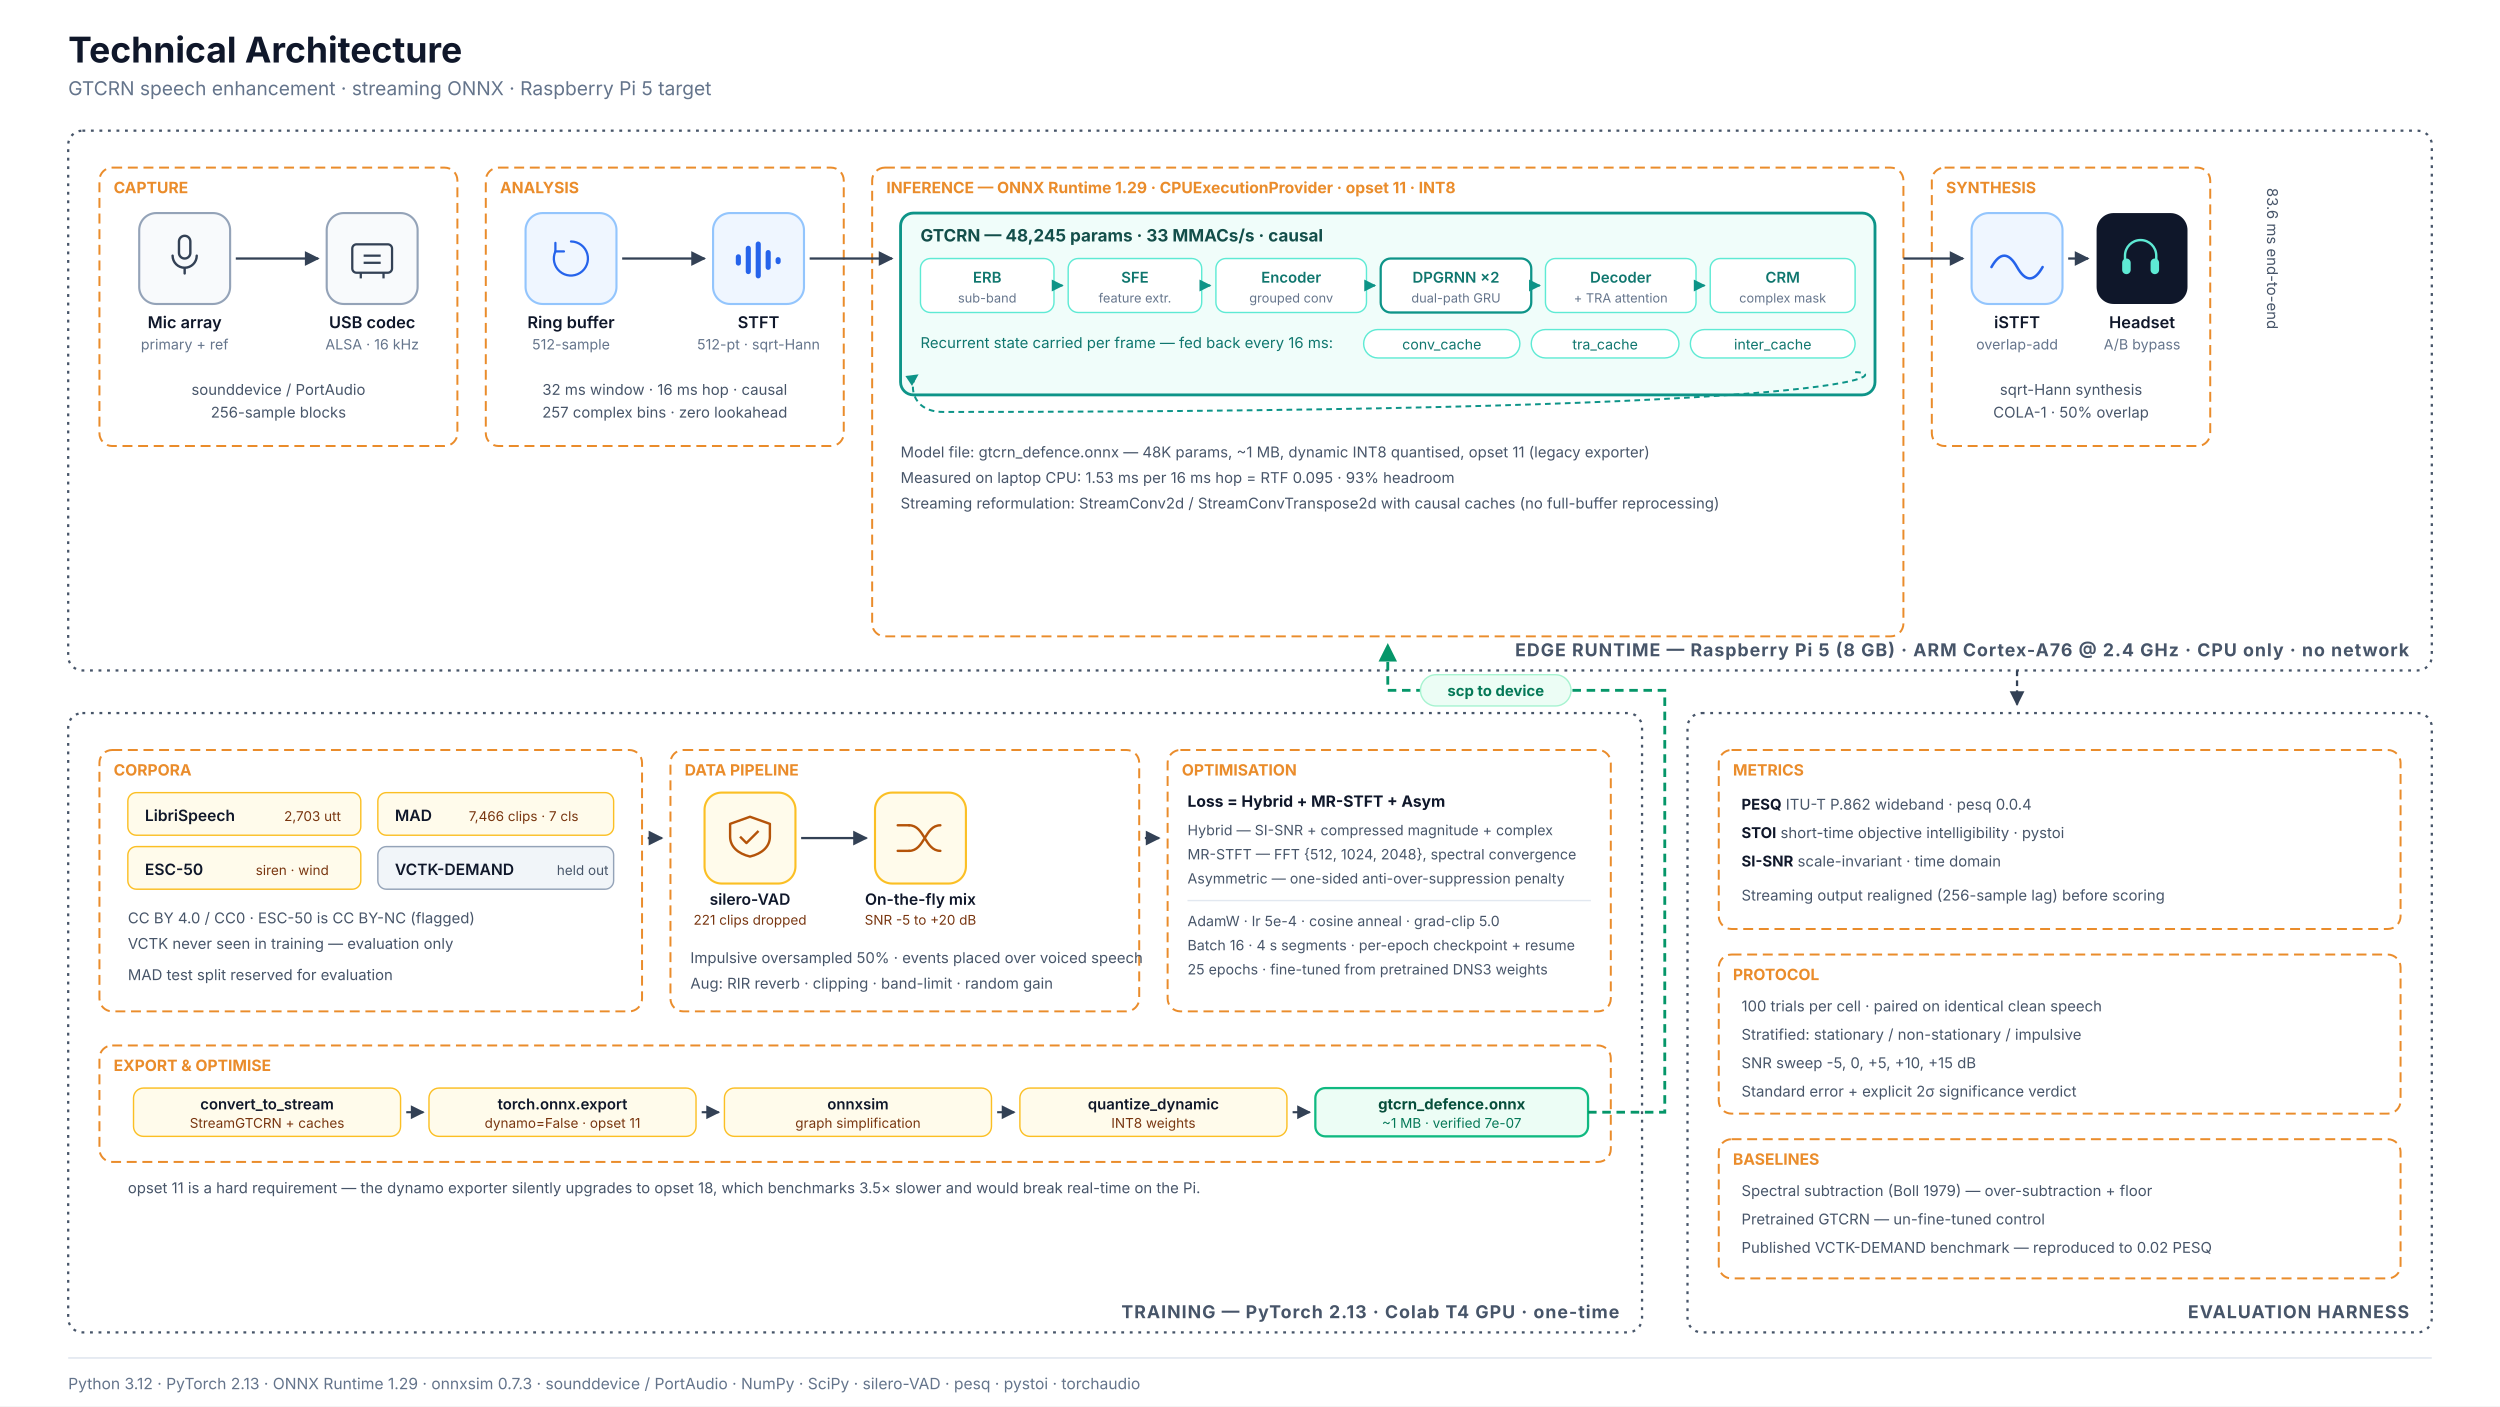
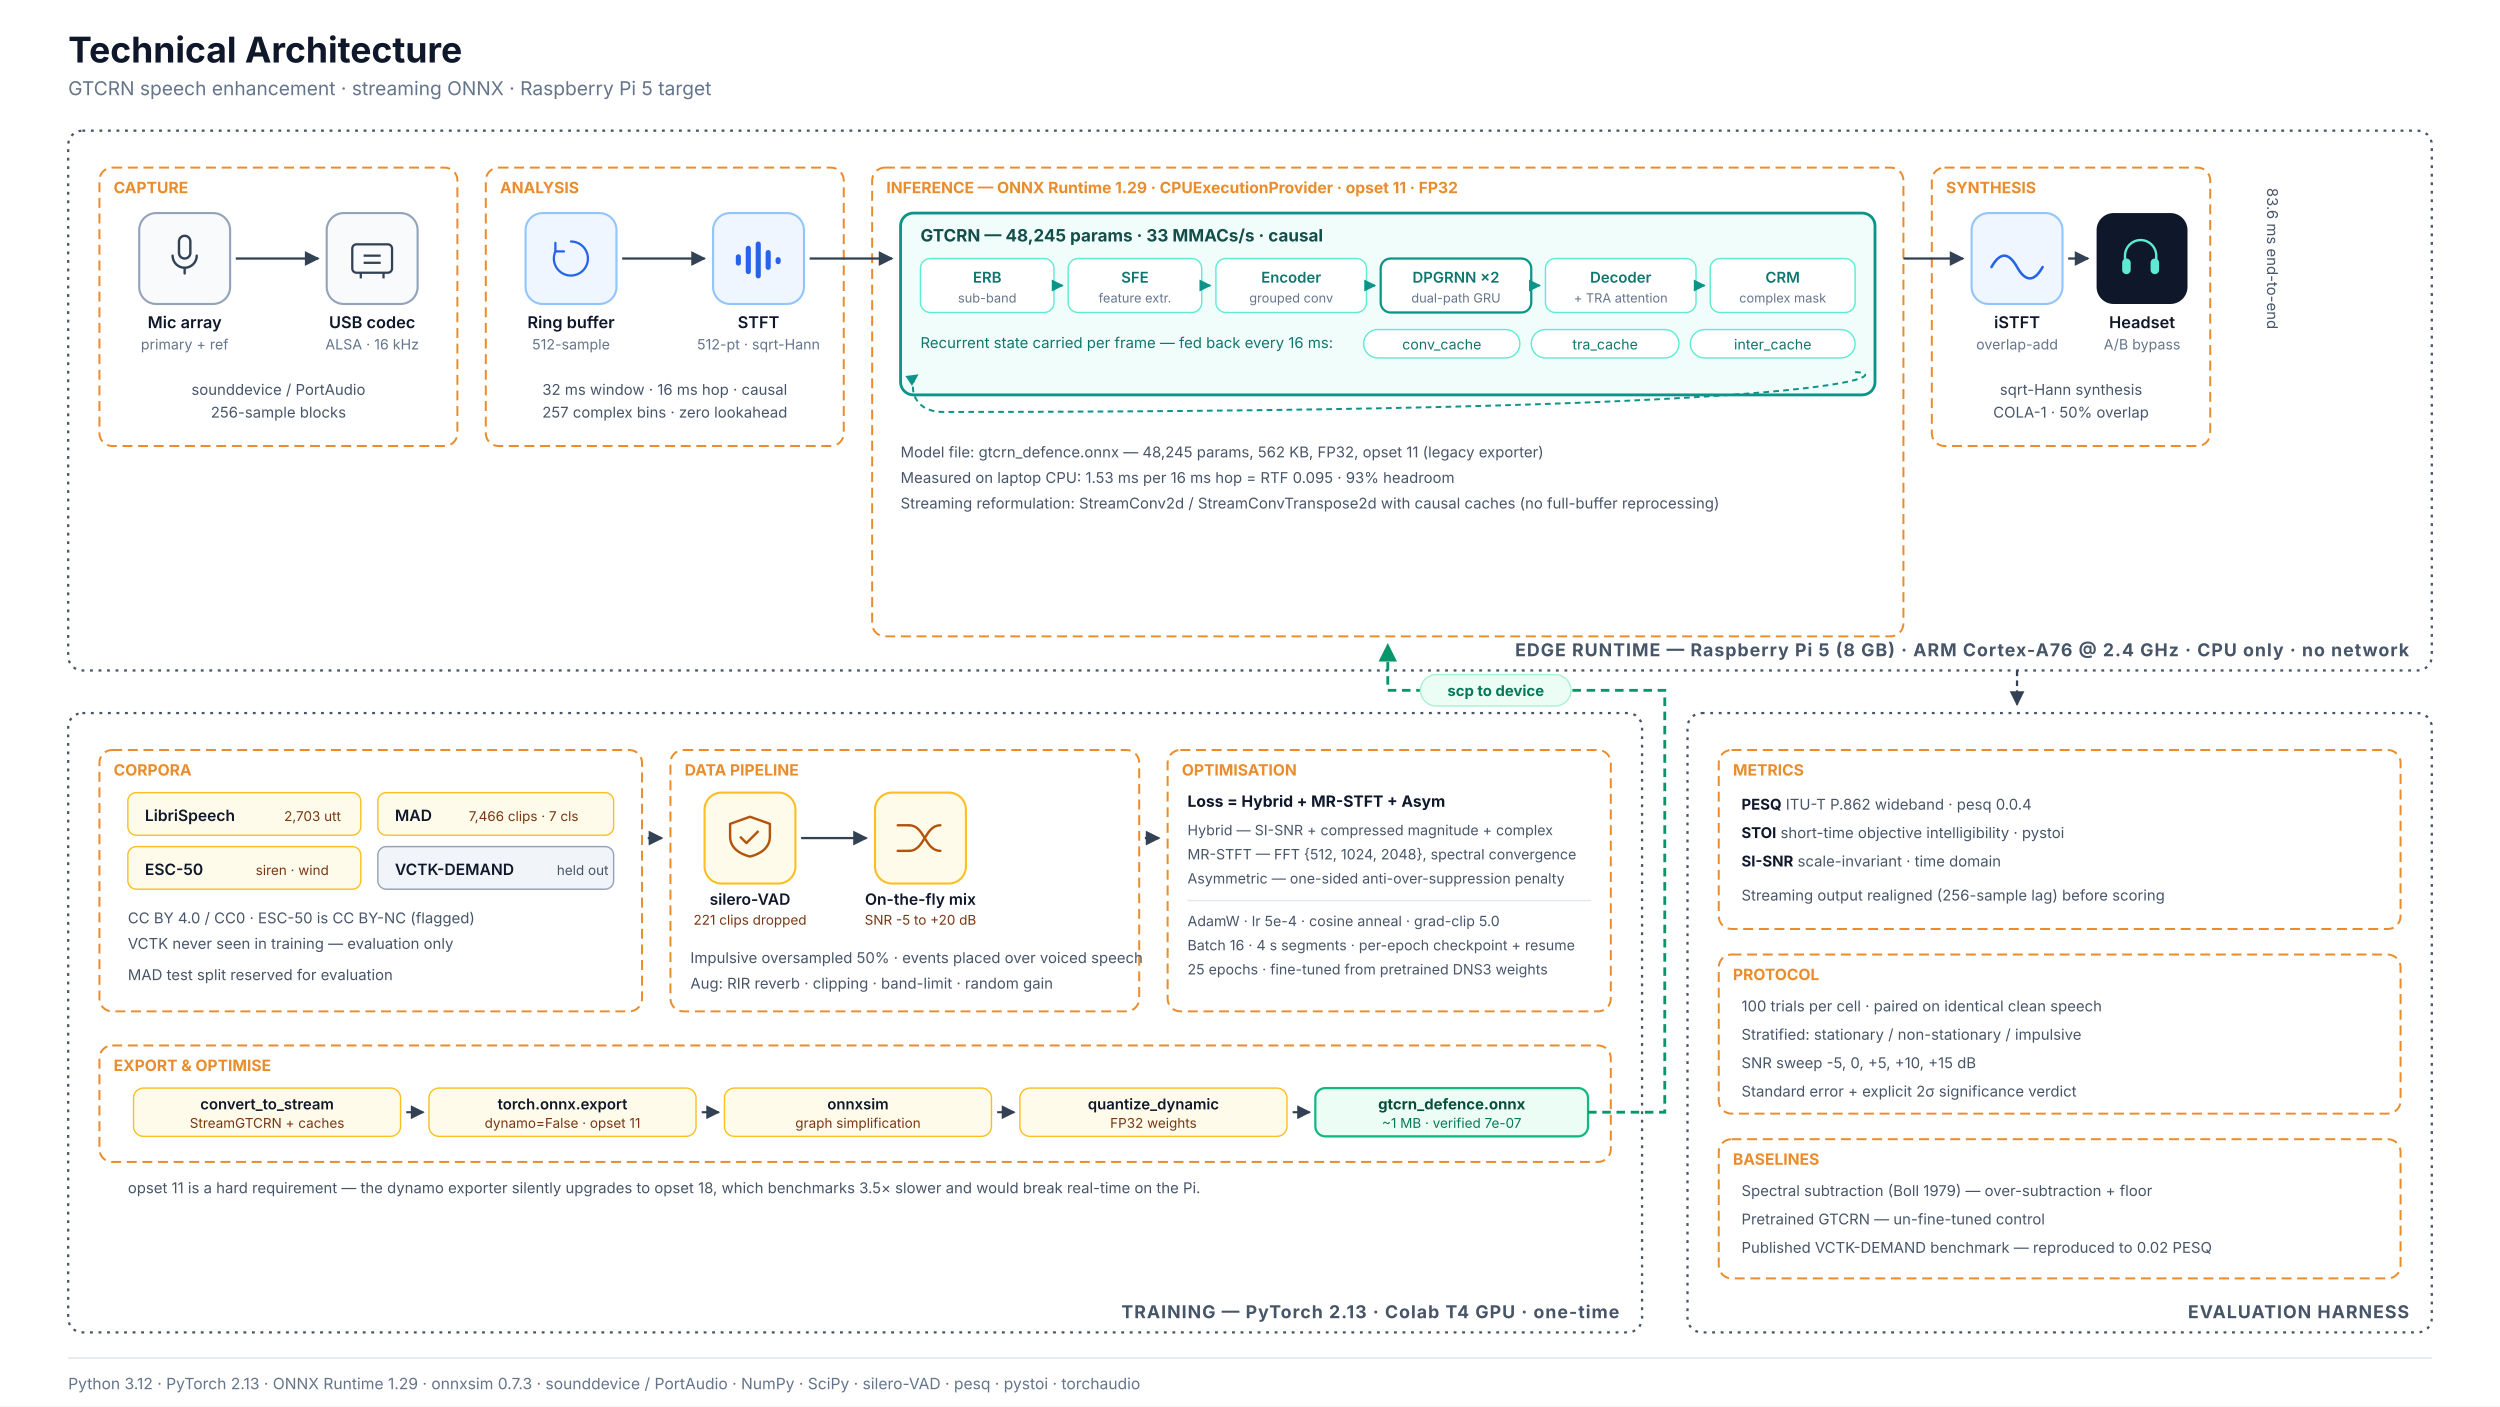
<svg xmlns="http://www.w3.org/2000/svg" viewBox="0 0 1760 990" width="1760" height="990" font-family="Inter, Segoe UI, Helvetica Neue, Arial, sans-serif">
  <defs>
    <marker id="a" viewBox="0 0 10 10" refX="9" refY="5" markerWidth="6.5" markerHeight="6.5" orient="auto-start-reverse">
      <path d="M0 0 L10 5 L0 10 z" fill="#334155" />
    </marker>
    <marker id="at" viewBox="0 0 10 10" refX="9" refY="5" markerWidth="6" markerHeight="6" orient="auto-start-reverse">
      <path d="M0 0 L10 5 L0 10 z" fill="#0D9488" />
    </marker>
    <marker id="ag" viewBox="0 0 10 10" refX="9" refY="5" markerWidth="6.5" markerHeight="6.5" orient="auto-start-reverse">
      <path d="M0 0 L10 5 L0 10 z" fill="#059669" />
    </marker>
  </defs>
  <rect width="1760" height="990" fill="#FFFFFF" />
  <text x="48" y="44" font-size="25" font-weight="700" fill="#0F172A">Technical Architecture</text>
  <text x="48" y="67" font-size="13.5" fill="#64748B">GTCRN speech enhancement · streaming ONNX · Raspberry Pi 5 target</text>
  <rect x="48" y="92" width="1664" height="380" rx="10" fill="none" stroke="#475569" stroke-width="1.6" stroke-dasharray="2 4" />
  <text x="1696" y="462" text-anchor="end" font-size="12.5" font-weight="700" fill="#475569" letter-spacing="0.7">EDGE RUNTIME — Raspberry Pi 5 (8 GB) · ARM Cortex-A76 @ 2.4 GHz · CPU only · no network</text>
  <rect x="70" y="118" width="252" height="196" rx="9" fill="none" stroke="#EA8C2B" stroke-width="1.4" stroke-dasharray="7 4" />
  <text x="80" y="136" font-size="11" font-weight="700" fill="#EA8C2B">CAPTURE</text>
  <rect x="98" y="150" width="64" height="64" rx="12" fill="#F8FAFC" stroke="#94A3B8" stroke-width="1.5" />
  <g transform="translate(118,168)" stroke="#334155" stroke-width="1.7" fill="none" stroke-linecap="round">
    <path d="M8 2 a4 4 0 0 1 8 0 v8 a4 4 0 0 1-8 0 z M3.5 12 a8.5 8.5 0 0 0 17 0 M12 20.5 v4" />
  </g>
  <text x="130" y="231" text-anchor="middle" font-size="11.5" font-weight="600" fill="#0F172A">Mic array</text>
  <text x="130" y="246" text-anchor="middle" font-size="10" fill="#64748B">primary + ref</text>
  <rect x="230" y="150" width="64" height="64" rx="12" fill="#F8FAFC" stroke="#94A3B8" stroke-width="1.5" />
  <g transform="translate(248,168)" stroke="#334155" stroke-width="1.6" fill="none" stroke-linejoin="round">
    <rect x="0" y="4" width="28" height="20" rx="3" />
    <path d="M6 24 v4 M22 24 v4 M8 12 h12 M8 17 h12" />
  </g>
  <text x="262" y="231" text-anchor="middle" font-size="11.5" font-weight="600" fill="#0F172A">USB codec</text>
  <text x="262" y="246" text-anchor="middle" font-size="10" fill="#64748B">ALSA · 16 kHz</text>
  <text x="196" y="278" text-anchor="middle" font-size="10.5" fill="#475569">sounddevice / PortAudio</text>
  <text x="196" y="294" text-anchor="middle" font-size="10.5" fill="#475569">256-sample blocks</text>
  <line x1="166" y1="182" x2="224" y2="182" stroke="#334155" stroke-width="1.6" marker-end="url(#a)" />
  <rect x="342" y="118" width="252" height="196" rx="9" fill="none" stroke="#EA8C2B" stroke-width="1.4" stroke-dasharray="7 4" />
  <text x="352" y="136" font-size="11" font-weight="700" fill="#EA8C2B">ANALYSIS</text>
  <rect x="370" y="150" width="64" height="64" rx="12" fill="#EFF6FF" stroke="#93C5FD" stroke-width="1.5" />
  <g transform="translate(388,168)" stroke="#2563EB" stroke-width="1.6" fill="none" stroke-linecap="round">
    <path d="M14 2 a12 12 0 1 1-11 7" />
    <path d="M3 3 v6 h6" />
  </g>
  <text x="402" y="231" text-anchor="middle" font-size="11.5" font-weight="600" fill="#0F172A">Ring buffer</text>
  <text x="402" y="246" text-anchor="middle" font-size="10" fill="#64748B">512-sample</text>
  <rect x="502" y="150" width="64" height="64" rx="12" fill="#EFF6FF" stroke="#93C5FD" stroke-width="1.5" />
  <g transform="translate(518,170)">
    <rect x="0" y="9" width="3.6" height="8" rx="1.8" fill="#2563EB" />
    <rect x="7" y="3" width="3.6" height="20" rx="1.8" fill="#2563EB" />
    <rect x="14" y="0" width="3.6" height="26" rx="1.8" fill="#2563EB" />
    <rect x="21" y="6" width="3.6" height="14" rx="1.8" fill="#2563EB" />
    <rect x="28" y="11" width="3.6" height="5" rx="1.8" fill="#2563EB" />
  </g>
  <text x="534" y="231" text-anchor="middle" font-size="11.5" font-weight="600" fill="#0F172A">STFT</text>
  <text x="534" y="246" text-anchor="middle" font-size="10" fill="#64748B">512-pt · sqrt-Hann</text>
  <text x="468" y="278" text-anchor="middle" font-size="10.5" fill="#475569">32 ms window · 16 ms hop · causal</text>
  <text x="468" y="294" text-anchor="middle" font-size="10.5" fill="#475569">257 complex bins · zero lookahead</text>
  <line x1="438" y1="182" x2="496" y2="182" stroke="#334155" stroke-width="1.6" marker-end="url(#a)" />
  <rect x="614" y="118" width="726" height="330" rx="9" fill="none" stroke="#EA8C2B" stroke-width="1.4" stroke-dasharray="7 4" />
-   <text x="624" y="136" font-size="11" font-weight="700" fill="#EA8C2B">INFERENCE — ONNX Runtime 1.29 · CPUExecutionProvider · opset 11 · INT8</text>
+   <text x="624" y="136" font-size="11" font-weight="700" fill="#EA8C2B">INFERENCE — ONNX Runtime 1.29 · CPUExecutionProvider · opset 11 · FP32</text>
  <rect x="634" y="150" width="686" height="128" rx="9" fill="#F0FDFA" stroke="#0D9488" stroke-width="2" />
  <text x="648" y="170" font-size="12" font-weight="700" fill="#134E4A">GTCRN — 48,245 params · 33 MMACs/s · causal</text>
  <g font-size="10.5" font-weight="600" fill="#0F766E" text-anchor="middle">
    <rect x="648" y="182" width="94" height="38" rx="7" fill="#FFFFFF" stroke="#5EEAD4" />
    <text x="695" y="199">ERB</text>
    <text x="695" y="213" font-size="9" font-weight="400" fill="#64748B">sub-band</text>
    <rect x="752" y="182" width="94" height="38" rx="7" fill="#FFFFFF" stroke="#5EEAD4" />
    <text x="799" y="199">SFE</text>
    <text x="799" y="213" font-size="9" font-weight="400" fill="#64748B">feature extr.</text>
    <rect x="856" y="182" width="106" height="38" rx="7" fill="#FFFFFF" stroke="#5EEAD4" />
    <text x="909" y="199">Encoder</text>
    <text x="909" y="213" font-size="9" font-weight="400" fill="#64748B">grouped conv</text>
    <rect x="972" y="182" width="106" height="38" rx="7" fill="#FFFFFF" stroke="#0D9488" stroke-width="1.6" />
    <text x="1025" y="199">DPGRNN ×2</text>
    <text x="1025" y="213" font-size="9" font-weight="400" fill="#64748B">dual-path GRU</text>
    <rect x="1088" y="182" width="106" height="38" rx="7" fill="#FFFFFF" stroke="#5EEAD4" />
    <text x="1141" y="199">Decoder</text>
    <text x="1141" y="213" font-size="9" font-weight="400" fill="#64748B">+ TRA attention</text>
    <rect x="1204" y="182" width="102" height="38" rx="7" fill="#FFFFFF" stroke="#5EEAD4" />
    <text x="1255" y="199">CRM</text>
    <text x="1255" y="213" font-size="9" font-weight="400" fill="#64748B">complex mask</text>
  </g>
  <g stroke="#0D9488" stroke-width="1.4" fill="none">
    <line x1="742" y1="201" x2="748" y2="201" marker-end="url(#at)" />
    <line x1="846" y1="201" x2="852" y2="201" marker-end="url(#at)" />
    <line x1="962" y1="201" x2="968" y2="201" marker-end="url(#at)" />
    <line x1="1078" y1="201" x2="1084" y2="201" marker-end="url(#at)" />
    <line x1="1194" y1="201" x2="1200" y2="201" marker-end="url(#at)" />
  </g>
  <text x="648" y="245" font-size="10.5" fill="#0F766E">Recurrent state carried per frame — fed back every 16 ms:</text>
  <g font-size="10" fill="#0F766E" text-anchor="middle">
    <rect x="960" y="232" width="110" height="20" rx="10" fill="#FFFFFF" stroke="#5EEAD4" />
    <text x="1015" y="246">conv_cache</text>
    <rect x="1078" y="232" width="104" height="20" rx="10" fill="#FFFFFF" stroke="#5EEAD4" />
    <text x="1130" y="246">tra_cache</text>
    <rect x="1190" y="232" width="116" height="20" rx="10" fill="#FFFFFF" stroke="#5EEAD4" />
    <text x="1248" y="246">inter_cache</text>
  </g>
  <path d="M1306 262 C 1330 262, 1330 290, 664 290 C 640 290, 640 268, 646 264" fill="none" stroke="#0D9488" stroke-width="1.4" stroke-dasharray="4 3" marker-end="url(#at)" />
-   <text x="634" y="322" font-size="10.5" fill="#475569">Model file: gtcrn_defence.onnx — 48K params, ~1 MB, dynamic INT8 quantised, opset 11 (legacy exporter)</text>
+   <text x="634" y="322" font-size="10.5" fill="#475569">Model file: gtcrn_defence.onnx — 48,245 params, 562 KB, FP32, opset 11 (legacy exporter)</text>
  <text x="634" y="340" font-size="10.5" fill="#475569">Measured on laptop CPU: 1.53 ms per 16 ms hop = RTF 0.095 · 93% headroom</text>
  <text x="634" y="358" font-size="10.5" fill="#475569">Streaming reformulation: StreamConv2d / StreamConvTranspose2d with causal caches (no full-buffer reprocessing)</text>
  <line x1="570" y1="182" x2="628" y2="182" stroke="#334155" stroke-width="1.6" marker-end="url(#a)" />
  <rect x="1360" y="118" width="196" height="196" rx="9" fill="none" stroke="#EA8C2B" stroke-width="1.4" stroke-dasharray="7 4" />
  <text x="1370" y="136" font-size="11" font-weight="700" fill="#EA8C2B">SYNTHESIS</text>
  <rect x="1388" y="150" width="64" height="64" rx="12" fill="#EFF6FF" stroke="#93C5FD" stroke-width="1.5" />
  <g transform="translate(1402,176)" stroke="#2563EB" stroke-width="1.8" fill="none" stroke-linecap="round">
    <path d="M0 12 q9 -16 18 0 t18 0" />
  </g>
  <text x="1420" y="231" text-anchor="middle" font-size="11.5" font-weight="600" fill="#0F172A">iSTFT</text>
  <text x="1420" y="246" text-anchor="middle" font-size="10" fill="#64748B">overlap-add</text>
  <text x="1458" y="278" text-anchor="middle" font-size="10.5" fill="#475569">sqrt-Hann synthesis</text>
  <text x="1458" y="294" text-anchor="middle" font-size="10.5" fill="#475569">COLA-1 · 50% overlap</text>
  <rect x="1476" y="150" width="64" height="64" rx="12" fill="#0F172A" />
  <g transform="translate(1494,170)" stroke="#5EEAD4" stroke-width="1.7" fill="none" stroke-linecap="round">
    <path d="M2 13 v-3 a11 11 0 0 1 22 0 v3" />
    <rect x="0" y="12" width="6" height="11" rx="3" fill="#5EEAD4" stroke="none" />
    <rect x="20" y="12" width="6" height="11" rx="3" fill="#5EEAD4" stroke="none" />
  </g>
  <text x="1508" y="231" text-anchor="middle" font-size="11.5" font-weight="600" fill="#0F172A">Headset</text>
  <text x="1508" y="246" text-anchor="middle" font-size="10" fill="#64748B">A/B bypass</text>
  <line x1="1340" y1="182" x2="1382" y2="182" stroke="#334155" stroke-width="1.6" marker-end="url(#a)" />
  <line x1="1456" y1="182" x2="1470" y2="182" stroke="#334155" stroke-width="1.6" marker-end="url(#a)" />
  <text x="1596" y="182" font-size="10.5" fill="#475569" transform="rotate(90 1596 182)" text-anchor="middle">83.6 ms end-to-end</text>
  <rect x="48" y="502" width="1108" height="436" rx="10" fill="none" stroke="#475569" stroke-width="1.6" stroke-dasharray="2 4" />
  <text x="1140" y="928" text-anchor="end" font-size="12.5" font-weight="700" fill="#475569" letter-spacing="0.7">TRAINING — PyTorch 2.13 · Colab T4 GPU · one-time</text>
  <rect x="70" y="528" width="382" height="184" rx="9" fill="none" stroke="#EA8C2B" stroke-width="1.4" stroke-dasharray="7 4" />
  <text x="80" y="546" font-size="11" font-weight="700" fill="#EA8C2B">CORPORA</text>
  <g font-size="11" fill="#0F172A">
    <rect x="90" y="558" width="164" height="30" rx="6" fill="#FFFBEB" stroke="#FBBF24" />
    <text x="102" y="578" font-weight="600">LibriSpeech</text>
    <text x="200" y="578" font-size="9.5" fill="#78350F">2,703 utt</text>
    <rect x="266" y="558" width="166" height="30" rx="6" fill="#FFFBEB" stroke="#FBBF24" />
    <text x="278" y="578" font-weight="600">MAD</text>
    <text x="330" y="578" font-size="9.5" fill="#78350F">7,466 clips · 7 cls</text>
    <rect x="90" y="596" width="164" height="30" rx="6" fill="#FFFBEB" stroke="#FBBF24" />
    <text x="102" y="616" font-weight="600">ESC-50</text>
    <text x="180" y="616" font-size="9.5" fill="#78350F">siren · wind</text>
    <rect x="266" y="596" width="166" height="30" rx="6" fill="#F1F5F9" stroke="#94A3B8" />
    <text x="278" y="616" font-weight="600">VCTK-DEMAND</text>
    <text x="392" y="616" font-size="9.5" fill="#475569">held out</text>
  </g>
  <text x="90" y="650" font-size="10.5" fill="#475569">CC BY 4.0 / CC0 · ESC-50 is CC BY-NC (flagged)</text>
  <text x="90" y="668" font-size="10.5" fill="#475569">VCTK never seen in training — evaluation only</text>
  <text x="90" y="690" font-size="10.5" fill="#475569">MAD test split reserved for evaluation</text>
  <rect x="472" y="528" width="330" height="184" rx="9" fill="none" stroke="#EA8C2B" stroke-width="1.4" stroke-dasharray="7 4" />
  <text x="482" y="546" font-size="11" font-weight="700" fill="#EA8C2B">DATA PIPELINE</text>
  <rect x="496" y="558" width="64" height="64" rx="12" fill="#FFFBEB" stroke="#FBBF24" stroke-width="1.5" />
  <g transform="translate(513,575)" stroke="#B45309" stroke-width="1.7" fill="none" stroke-linejoin="round">
    <path d="M15 0 L29 5 v9c0 7-5.5 12-14 14-8.5-2-14-7-14-14V5z" />
    <path d="M8 14 l4.5 4.5 L21 10" />
  </g>
  <text x="528" y="637" text-anchor="middle" font-size="11" font-weight="600" fill="#0F172A">silero-VAD</text>
  <text x="528" y="651" text-anchor="middle" font-size="9.5" fill="#78350F">221 clips dropped</text>
  <rect x="616" y="558" width="64" height="64" rx="12" fill="#FFFBEB" stroke="#FBBF24" stroke-width="1.5" />
  <g transform="translate(632,578)" stroke="#B45309" stroke-width="1.7" fill="none" stroke-linecap="round">
    <path d="M0 3 h8 M0 21 h8" />
    <path d="M8 3 C19 3 19 21 30 21 M8 21 C19 21 19 3 30 3" />
  </g>
  <text x="648" y="637" text-anchor="middle" font-size="11" font-weight="600" fill="#0F172A">On-the-fly mix</text>
  <text x="648" y="651" text-anchor="middle" font-size="9.5" fill="#78350F">SNR -5 to +20 dB</text>
  <text x="486" y="678" font-size="10.5" fill="#475569">Impulsive oversampled 50% · events placed over voiced speech</text>
  <text x="486" y="696" font-size="10.5" fill="#475569">Aug: RIR reverb · clipping · band-limit · random gain</text>
  <line x1="564" y1="590" x2="610" y2="590" stroke="#334155" stroke-width="1.6" marker-end="url(#a)" />
  <rect x="822" y="528" width="312" height="184" rx="9" fill="none" stroke="#EA8C2B" stroke-width="1.4" stroke-dasharray="7 4" />
  <text x="832" y="546" font-size="11" font-weight="700" fill="#EA8C2B">OPTIMISATION</text>
  <text x="836" y="568" font-size="11" font-weight="700" fill="#0F172A">Loss = Hybrid + MR-STFT + Asym</text>
  <g font-size="10" fill="#475569">
    <text x="836" y="588">Hybrid — SI-SNR + compressed magnitude + complex</text>
    <text x="836" y="605">MR-STFT — FFT {512, 1024, 2048}, spectral convergence</text>
    <text x="836" y="622">Asymmetric — one-sided anti-over-suppression penalty</text>
  </g>
  <line x1="836" y1="634" x2="1120" y2="634" stroke="#E2E8F0" />
  <g font-size="10" fill="#475569">
    <text x="836" y="652">AdamW · lr 5e-4 · cosine anneal · grad-clip 5.0</text>
    <text x="836" y="669">Batch 16 · 4 s segments · per-epoch checkpoint + resume</text>
    <text x="836" y="686">25 epochs · fine-tuned from pretrained DNS3 weights</text>
  </g>
  <rect x="70" y="736" width="1064" height="82" rx="9" fill="none" stroke="#EA8C2B" stroke-width="1.4" stroke-dasharray="7 4" />
  <text x="80" y="754" font-size="11" font-weight="700" fill="#EA8C2B">EXPORT &amp; OPTIMISE</text>
  <g font-size="10.5" fill="#0F172A">
    <rect x="94" y="766" width="188" height="34" rx="7" fill="#FFFBEB" stroke="#FBBF24" />
    <text x="188" y="781" text-anchor="middle" font-weight="600">convert_to_stream</text>
    <text x="188" y="794" text-anchor="middle" font-size="9.5" fill="#78350F">StreamGTCRN + caches</text>
    <rect x="302" y="766" width="188" height="34" rx="7" fill="#FFFBEB" stroke="#FBBF24" />
    <text x="396" y="781" text-anchor="middle" font-weight="600">torch.onnx.export</text>
    <text x="396" y="794" text-anchor="middle" font-size="9.5" fill="#78350F">dynamo=False · opset 11</text>
    <rect x="510" y="766" width="188" height="34" rx="7" fill="#FFFBEB" stroke="#FBBF24" />
    <text x="604" y="781" text-anchor="middle" font-weight="600">onnxsim</text>
    <text x="604" y="794" text-anchor="middle" font-size="9.5" fill="#78350F">graph simplification</text>
    <rect x="718" y="766" width="188" height="34" rx="7" fill="#FFFBEB" stroke="#FBBF24" />
    <text x="812" y="781" text-anchor="middle" font-weight="600">quantize_dynamic</text>
-     <text x="812" y="794" text-anchor="middle" font-size="9.5" fill="#78350F">INT8 weights</text>
+     <text x="812" y="794" text-anchor="middle" font-size="9.5" fill="#78350F">FP32 weights</text>
    <rect x="926" y="766" width="192" height="34" rx="7" fill="#ECFDF5" stroke="#10B981" stroke-width="1.6" />
    <text x="1022" y="781" text-anchor="middle" font-weight="700" fill="#064E3B">gtcrn_defence.onnx</text>
    <text x="1022" y="794" text-anchor="middle" font-size="9.5" fill="#047857">~1 MB · verified 7e-07</text>
  </g>
  <g stroke="#334155" stroke-width="1.5" fill="none">
    <line x1="286" y1="783" x2="298" y2="783" marker-end="url(#a)" />
    <line x1="494" y1="783" x2="506" y2="783" marker-end="url(#a)" />
    <line x1="702" y1="783" x2="714" y2="783" marker-end="url(#a)" />
    <line x1="910" y1="783" x2="922" y2="783" marker-end="url(#a)" />
  </g>
  <text x="90" y="840" font-size="10.5" fill="#475569">opset 11 is a hard requirement — the dynamo exporter silently upgrades to opset 18, which benchmarks 3.5× slower and would break real-time on the Pi.</text>
  <line x1="456" y1="590" x2="466" y2="590" stroke="#334155" stroke-width="1.6" marker-end="url(#a)" />
  <line x1="806" y1="590" x2="816" y2="590" stroke="#334155" stroke-width="1.6" marker-end="url(#a)" />
  <path d="M1118 783 H 1172 V 486 H 977 V 454" fill="none" stroke="#059669" stroke-width="2" stroke-dasharray="6 4" marker-end="url(#ag)" />
  <rect x="1000" y="475" width="106" height="22" rx="11" fill="#ECFDF5" stroke="#A7F3D0" />
  <text x="1053" y="490" text-anchor="middle" font-size="10.5" font-weight="700" fill="#047857">scp to device</text>
  <rect x="1188" y="502" width="524" height="436" rx="10" fill="none" stroke="#475569" stroke-width="1.6" stroke-dasharray="2 4" />
  <text x="1696" y="928" text-anchor="end" font-size="12.5" font-weight="700" fill="#475569" letter-spacing="0.7">EVALUATION HARNESS</text>
  <rect x="1210" y="528" width="480" height="126" rx="9" fill="none" stroke="#EA8C2B" stroke-width="1.4" stroke-dasharray="7 4" />
  <text x="1220" y="546" font-size="11" font-weight="700" fill="#EA8C2B">METRICS</text>
  <g font-size="10.5" fill="#475569">
    <text x="1226" y="570">
      <tspan font-weight="700" fill="#0F172A">PESQ</tspan>  ITU-T P.862 wideband · pesq 0.0.4</text>
    <text x="1226" y="590">
      <tspan font-weight="700" fill="#0F172A">STOI</tspan>  short-time objective intelligibility · pystoi</text>
    <text x="1226" y="610">
      <tspan font-weight="700" fill="#0F172A">SI-SNR</tspan>  scale-invariant · time domain</text>
    <text x="1226" y="634">Streaming output realigned (256-sample lag) before scoring</text>
  </g>
  <rect x="1210" y="672" width="480" height="112" rx="9" fill="none" stroke="#EA8C2B" stroke-width="1.4" stroke-dasharray="7 4" />
  <text x="1220" y="690" font-size="11" font-weight="700" fill="#EA8C2B">PROTOCOL</text>
  <g font-size="10.5" fill="#475569">
    <text x="1226" y="712">100 trials per cell · paired on identical clean speech</text>
    <text x="1226" y="732">Stratified: stationary / non-stationary / impulsive</text>
    <text x="1226" y="752">SNR sweep -5, 0, +5, +10, +15 dB</text>
    <text x="1226" y="772">Standard error + explicit 2σ significance verdict</text>
  </g>
  <rect x="1210" y="802" width="480" height="98" rx="9" fill="none" stroke="#EA8C2B" stroke-width="1.4" stroke-dasharray="7 4" />
  <text x="1220" y="820" font-size="11" font-weight="700" fill="#EA8C2B">BASELINES</text>
  <g font-size="10.5" fill="#475569">
    <text x="1226" y="842">Spectral subtraction (Boll 1979) — over-subtraction + floor</text>
    <text x="1226" y="862">Pretrained GTCRN — un-fine-tuned control</text>
    <text x="1226" y="882">Published VCTK-DEMAND benchmark — reproduced to 0.02 PESQ</text>
  </g>
  <path d="M1420 472 V 496" fill="none" stroke="#334155" stroke-width="1.6" stroke-dasharray="4 3" marker-end="url(#a)" />
  <line x1="48" y1="956" x2="1712" y2="956" stroke="#E2E8F0" stroke-width="1.2" />
  <text x="48" y="978" font-size="11" fill="#64748B">Python 3.12 · PyTorch 2.13 · ONNX Runtime 1.29 · onnxsim 0.7.3 · sounddevice / PortAudio · NumPy · SciPy · silero-VAD · pesq · pystoi · torchaudio</text>
</svg>
